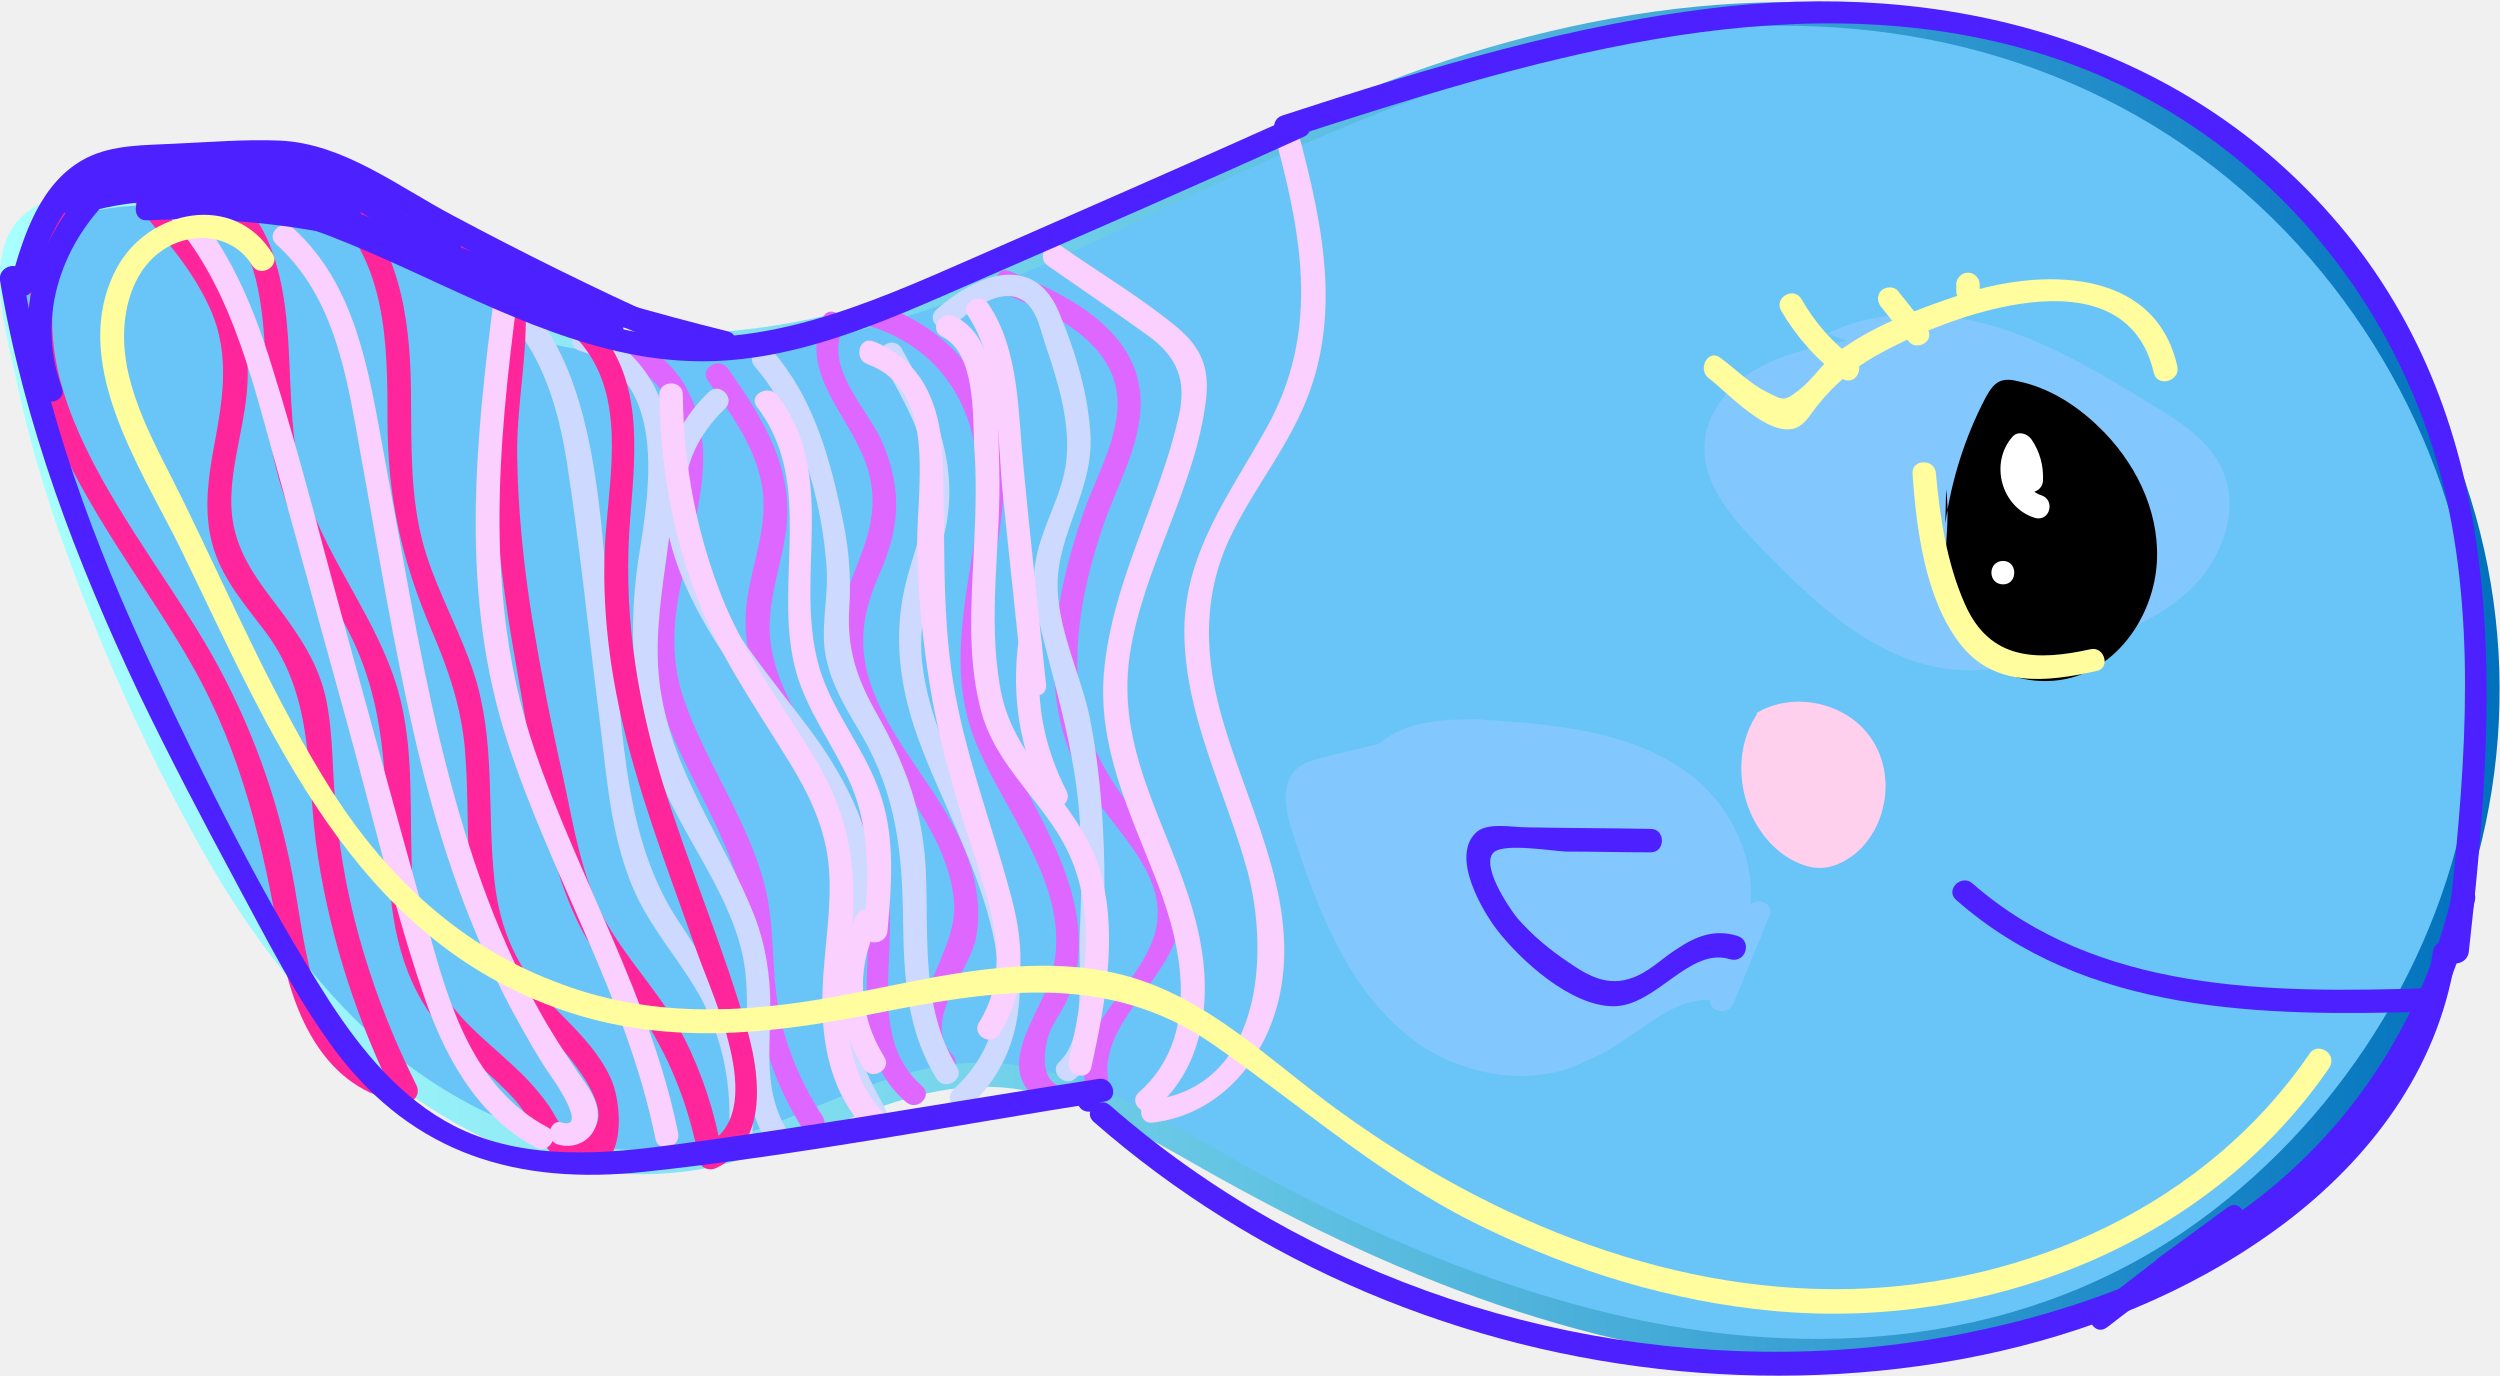
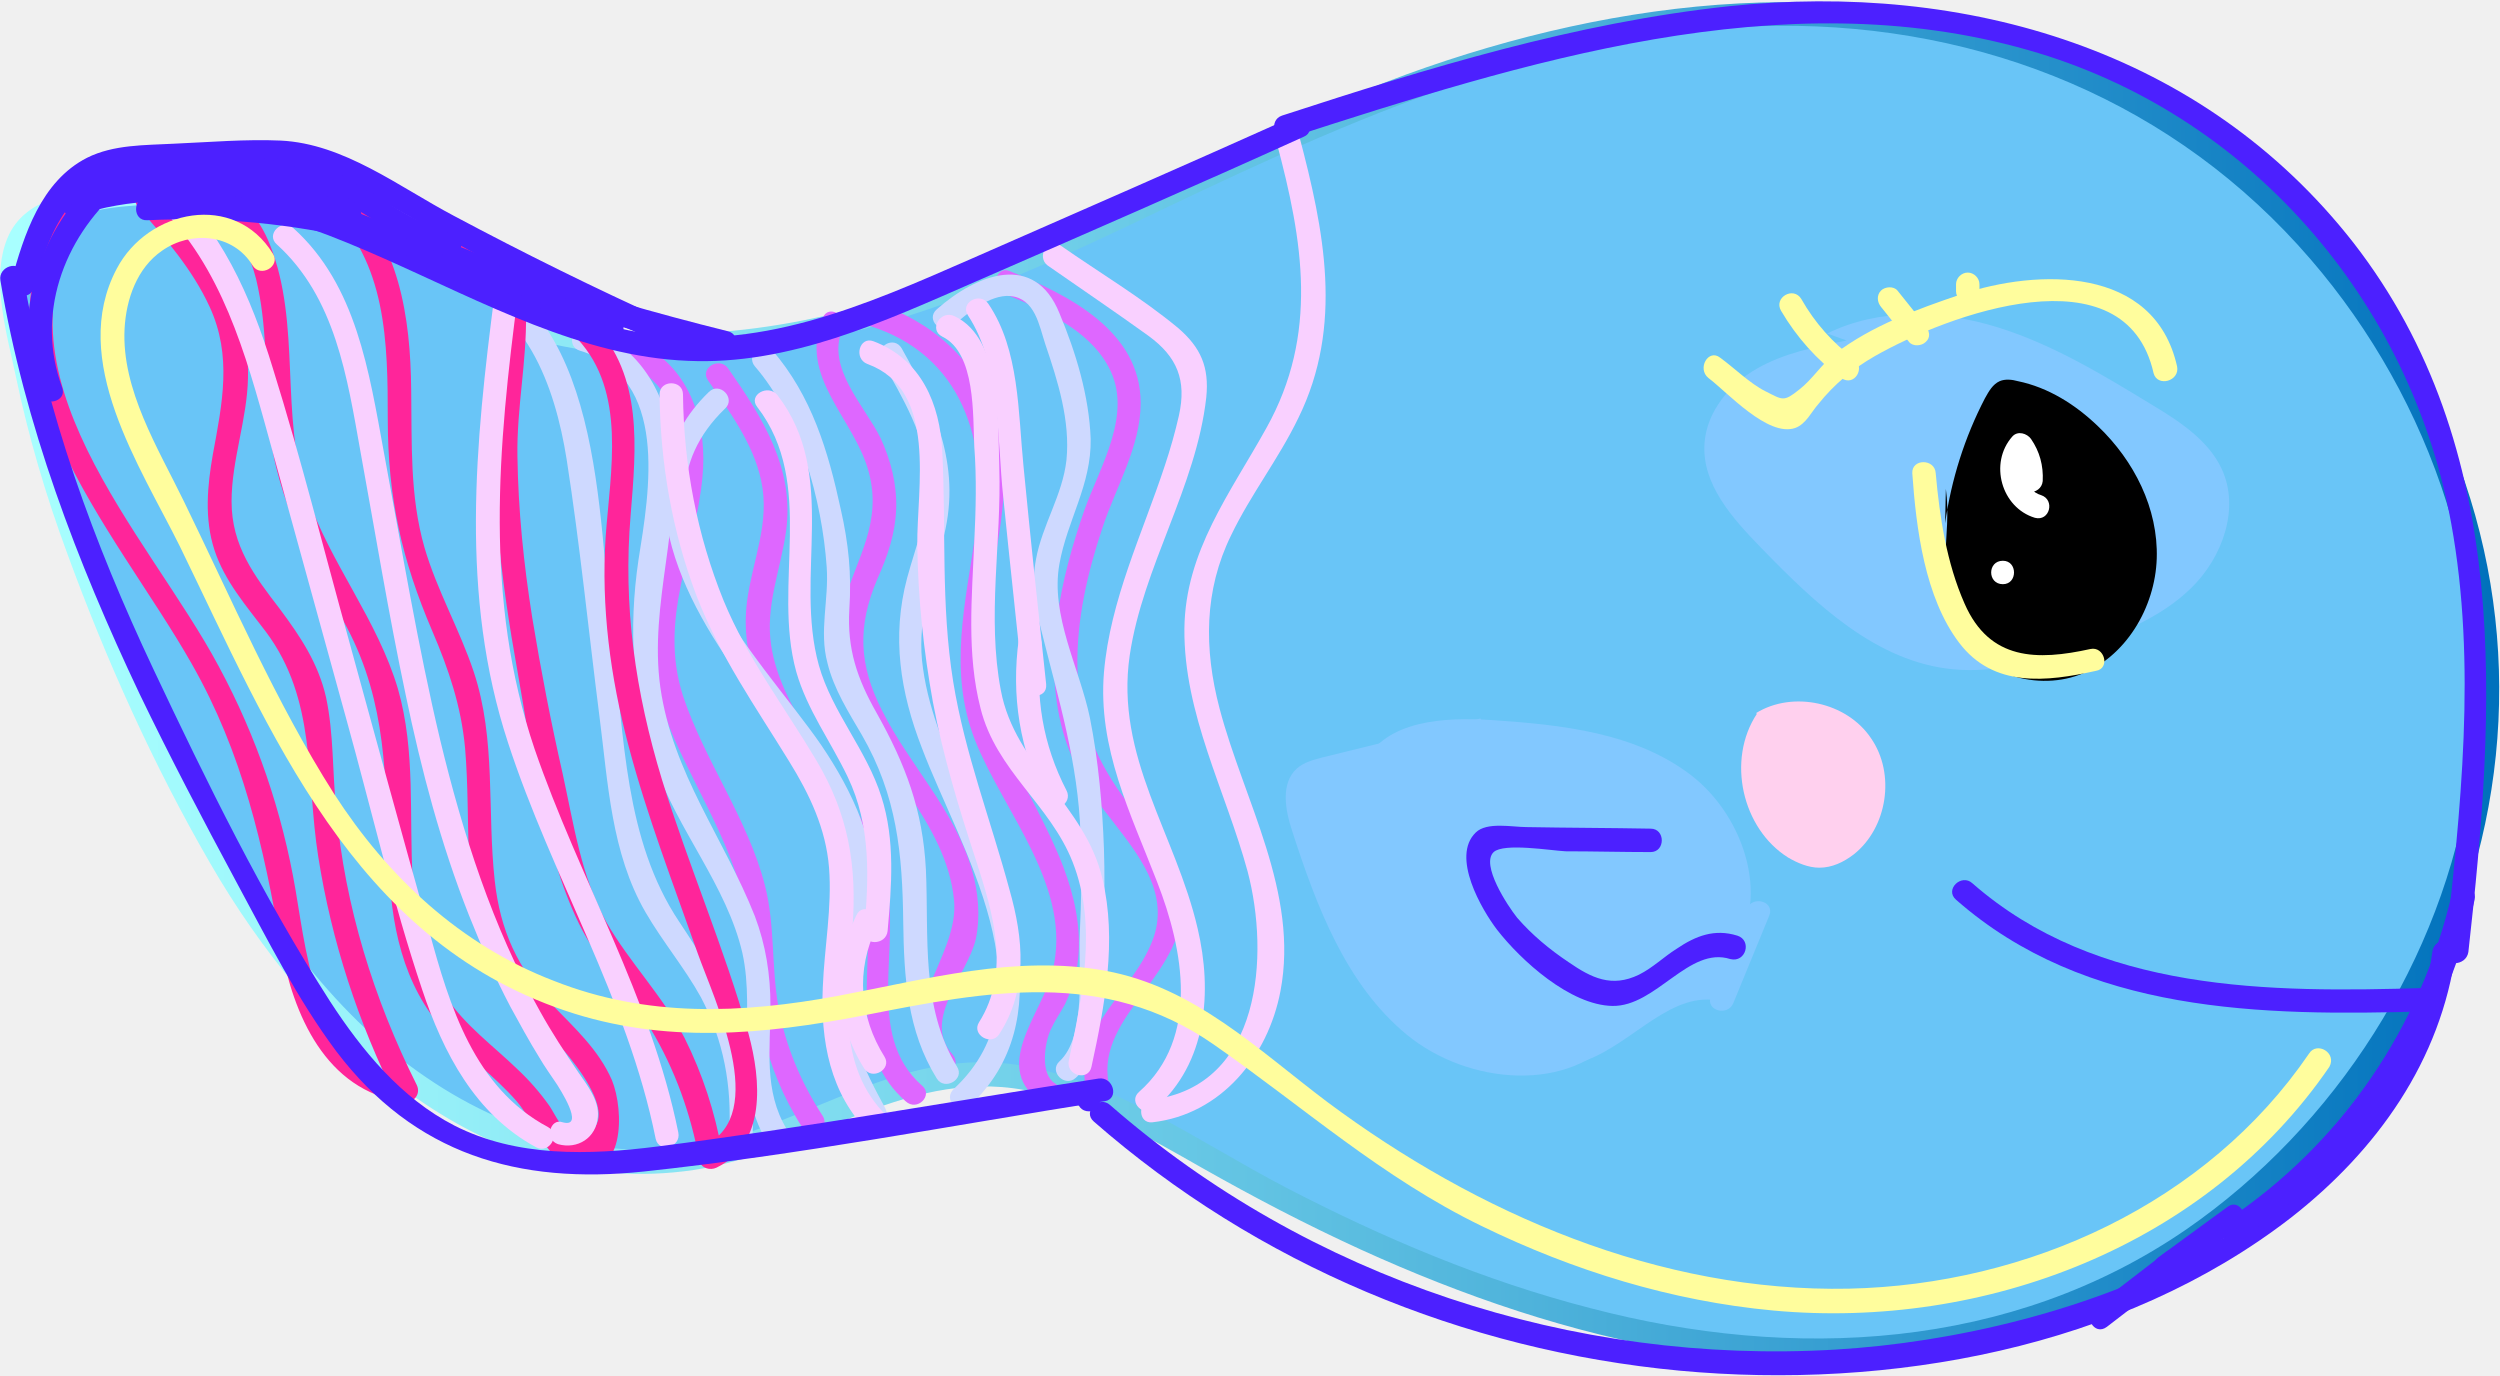
- <svg xmlns="http://www.w3.org/2000/svg" version="1.1" id="Layer_1" x="0px" y="0px" viewBox="0 0 320 176.1" style="enable-background:new 0 0 320 176.1;" xml:space="preserve">
+ <svg xmlns="http://www.w3.org/2000/svg" version="1.1" id="Layer_1" x="0px" y="0px" viewBox="0 0 320 176.1" style="enable-background:new 0 0 320 176.1;" xml:space="preserve" width="106.7" height="58.7">
  <style type="text/css">
	.st0{fill:url(#SVGID_1_);}
	.st1{fill:url(#SVGID_2_);}
	.st2{fill:#A5FFFD;}
	.st3{fill:#DE67FF;}
	.st4{fill:#CED9FF;}
	.st5{fill:#82C8FF;}
	.st6{fill:#FF259A;}
	.st7{fill:#F9D0FF;}
	.st8{fill:#FFFFFF;}
	.st9{fill:#4C20FF;}
	.st10{fill:#FFD0EE;}
	.st11{fill:#FFFD9D;}
</style>
  <g>
    <g>
      <linearGradient id="SVGID_1_" gradientUnits="userSpaceOnUse" x1="50.223" y1="-92.075" x2="48.423" y2="-94.775" gradientTransform="matrix(-1 0 0 1 319.9848 0)">
        <stop offset="0" style="stop-color:#69C5F7" />
        <stop offset="1" style="stop-color:#0071BC" />
      </linearGradient>
      <path class="st0" d="M66.2,41.4c18.1,5.7,37.9,2.3,55.7-4.3s34.3-16.3,51.9-23.5C201.2,2.3,232.5-2.8,260.5,7    c34.1,11.9,58.8,47.1,58,83.3c-0.8,36.2-27.3,70.4-62.2,79.8c-33.8,9.1-69.8-3.8-100.3-21c-10.2-5.8-21-12.3-32.7-11.6    c-11.2,0.7-20.9,7.8-31.8,10.3c-15.6,3.6-32.1-2.9-44.1-13.4c-12-10.6-20-24.8-26.9-39.2C11.9,77.3,4.7,58.6,1.9,39    c-0.5-3.6-0.7-7.7,1.9-10.3c1.5-1.5,3.7-2.1,5.8-2.5c20.6-4.4,43,0.4,60,12.8" />
      <g>
        <linearGradient id="SVGID_2_" gradientUnits="userSpaceOnUse" x1="1.067" y1="87.437" x2="319.067" y2="87.437">
          <stop offset="0" style="stop-color:#A8FFFF" />
          <stop offset="0.12" style="stop-color:#9DF6FB" />
          <stop offset="0.332" style="stop-color:#7FDCEF" />
          <stop offset="0.611" style="stop-color:#4FB3DB" />
          <stop offset="0.943" style="stop-color:#0C7BC1" />
          <stop offset="1" style="stop-color:#0071BC" />
        </linearGradient>
        <path class="st1" d="M65.8,42.8c26.8,8,53.8-2.1,78-13.6c26.8-12.8,53.4-25.7,83.8-25.9c26.3-0.2,50.9,9.8,68.2,29.9     c15.6,18.1,24,42.7,20.4,66.6c-3.5,23.1-17.2,44.4-36.3,57.6c-22.5,15.5-50.4,16.9-76.3,10.1C190,164,177,158.5,164.5,152     c-11.1-5.8-22-13.8-34.6-15.7c-13.3-1.9-24.1,5.8-36.3,9.4c-13.5,3.9-27.7,0-39-7.7c-12.6-8.5-21.3-21.5-28.3-34.7     C18.6,88.8,12,73.6,7.5,57.9c-2-7.1-4.7-15.6-4.4-23c0.4-9.3,15.6-8.8,22.5-8.7c15.5,0.2,30.5,5.2,43.2,14.2     c1.6,1.1,3.1-1.5,1.5-2.6C59.5,30,46.9,25.2,33.7,23.7c-6.6-0.8-13.2-0.7-19.8,0.3C9,24.6,3,25.4,0.9,30.5     C-1.3,35.8,0.9,43,2,48.3c1.6,7.6,3.8,15.1,6.5,22.4c5,13.7,11.1,27.3,18.4,39.9c12.6,21.8,34.5,43.3,61.9,39.2     c15.3-2.3,27.7-13.8,43.9-9.9c7.6,1.8,14.4,5.8,21.1,9.6c6.7,3.8,13.4,7.3,20.4,10.5c25.9,11.8,55.8,19.3,83.9,11.1     c22.8-6.6,41.9-23.6,52.6-44.6c11-21.6,12.3-46.5,3.3-69c-8.8-22.2-26.5-41.1-48.7-50.3c-27.2-11.3-58.2-7.5-85.2,2.3     c-29.8,10.9-56.9,31.1-89.4,33.1c-8.2,0.5-16.2-0.4-24-2.7C64.8,39.4,64,42.3,65.8,42.8L65.8,42.8z" />
      </g>
    </g>
    <g>
      <g>
        <path class="st2" d="M64.9,41.6c3.3,0.4,6.6,0.8,9.9,1.3c1.9,0.2,1.9-2.8,0-3c-3.3-0.4-6.6-0.8-9.9-1.3     C63,38.4,63,41.4,64.9,41.6L64.9,41.6z" />
      </g>
    </g>
    <g>
      <g>
        <path class="st3" d="M128.5,37.6c4.9,2,10.8,4.5,13.4,9.4c3.2,5.9-1.1,12.7-3.1,18.3c-3.1,8.9-5.3,18.9-2.8,28.2     c1.2,4.4,3.5,8,6.3,11.5c3.3,4.3,7.3,9.1,5.4,14.9c-2.4,7.1-10.3,11.3-8.7,19.6c0.4,1.9,3.3,1.1,2.9-0.8     c-1.7-8.9,10.6-14.3,9.2-23.8c-0.7-4.6-3.9-8.4-6.7-12c-4-5.3-6.4-10.7-6.5-17.5c-0.1-6.1,1.3-12.1,3.2-17.8     c1.7-5.2,4.9-10.4,4.9-16c0-9.3-9.4-13.9-16.8-16.9C127.5,34,126.7,36.9,128.5,37.6L128.5,37.6z" />
      </g>
    </g>
    <g>
      <g>
        <path class="st3" d="M135,138.7c-1.9-1.2-1.3-5.2-0.5-6.9c0.5-1.1,1.2-2.1,1.8-3.2c0.9-1.9,1.5-3.8,1.7-5.9c0.4-4-0.5-8-1.9-11.7     c-3.9-10.2-11.2-18.3-10.2-29.9c0.8-9.2,4.5-18.8,1.4-27.9c-2.4-7.1-8.2-12.2-15.3-14.4c-1.8-0.6-2.6,2.3-0.8,2.9     c12,3.7,15.4,14.9,13.7,26.3c-1.3,9.1-3.6,17.9-0.1,26.8c3.7,9.3,12.6,18.9,9.9,29.6c-1.3,5.4-8.2,12.5-1.1,16.9     C135.2,142.3,136.7,139.7,135,138.7L135,138.7z" />
      </g>
    </g>
    <g>
      <g>
        <path class="st3" d="M105.3,40.7c-3.2,7.6,4.1,12.9,5.9,19.8c1.7,6.4-1.5,10.9-3.2,16.6c-1.2,4-0.7,8.1,0.8,12     c3.5,9,12.3,16.2,13.3,26.1c0.8,7.4-8.5,15.1-2.3,21.9c1.3,1.4,3.4-0.7,2.1-2.1c-4-4.4,2-10.3,3-14.8c0.6-2.9,0.3-6-0.5-8.8     c-2.2-7.7-8-13.4-11.5-20.4c-3-5.9-3.2-10.8-0.6-16.9c1.3-2.9,2.3-5.8,2.4-9c0.1-3.1-0.7-6.2-2-9c-2-4.1-7-9-4.9-13.9     C108.6,40.4,106,38.9,105.3,40.7L105.3,40.7z" />
      </g>
    </g>
    <g>
      <g>
        <path class="st3" d="M118,139c-7.5-6.6-2.5-18-4.7-26.6c-1.8-7-6.5-12.8-10.1-18.8c-2-3.4-3.9-7-4.5-10.9     c-0.8-5.1,1.2-9.7,1.9-14.7c1.1-8-3-14.5-7.4-20.8c-1.1-1.6-3.7-0.1-2.6,1.5c2.7,3.9,5.8,8.1,6.8,12.8c1.2,5.4-1.1,10.2-1.8,15.5     c-0.9,7.1,2,13.4,5.7,19.2c4.5,7.2,9.7,14,9.8,22.8c0.1,7.8-1.8,16.2,4.8,22C117.4,142.4,119.5,140.2,118,139L118,139z" />
      </g>
    </g>
    <g>
      <g>
        <path class="st3" d="M81.2,47c9.4,5.3,4.8,17.7,2.9,25.7c-1.8,7.7-1,14.5,2.1,21.7c3.6,8.2,8.8,15.8,9.6,25     c0.7,9.2,1.8,17,6.9,25c1,1.6,3.6,0.1,2.6-1.5c-2.8-4.3-4.8-9-5.7-14.1c-0.9-5.1-0.4-10.3-1.7-15.4c-2.2-8.6-7.7-15.9-10.5-24.3     c-3.2-10,1.6-18.3,2.5-28.1c0.6-6.4-1.3-13.2-7.1-16.5C81,43.5,79.5,46,81.2,47L81.2,47z" />
      </g>
    </g>
    <g>
      <g>
        <path class="st4" d="M74.2,44.9c11.5,3.5,8.9,18,7.5,26.8c-1.3,8.8-0.8,17.7,2.1,26.2c2.9,8.4,9.2,15.5,11.2,24.1     c1.8,8.1-1.4,16.6,3.1,24.1c1,1.7,3.6,0.1,2.6-1.5c-3-4.9-2.1-10.4-2.1-15.8c0-4-0.6-7.8-2-11.5c-4-10.1-10.5-18.2-12.1-29.3     c-1.5-10.7,2.9-21.1,1.4-31.7C85,49.8,81.4,44,75,42C73.2,41.5,72.4,44.4,74.2,44.9L74.2,44.9z" />
      </g>
    </g>
    <g>
      <g>
        <path class="st4" d="M113.3,141.9c-2.7-5-5.5-10.3-4.1-16.2c0.8-3.4,2.4-6.4,2.7-9.9c0.6-7.4-2.8-14.5-6.8-20.4     c-7.7-11.2-26.6-29.3-12.3-43.1c1.4-1.3-0.7-3.5-2.1-2.1c-12.1,11.7-2.4,28.4,5.9,39c6.8,8.6,14.9,18.7,11.6,30.4     c-1.2,4.3-2.9,7.7-2.2,12.3c0.6,4.2,2.7,8,4.7,11.6C111.6,145.1,114.2,143.6,113.3,141.9L113.3,141.9z" />
      </g>
    </g>
    <g>
      <g>
        <path class="st4" d="M96.6,46.9c5.7,6.6,8.6,17.1,9.2,25.7c0.3,4.2-1,8.2,0.1,12.3c0.8,3.3,2.7,6.3,4.4,9.2     c4.5,7.8,5.2,15.2,5.3,24c0.1,7,0.5,13.9,4.3,20c1,1.6,3.6,0.1,2.6-1.5c-4.7-7.7-3.6-16.7-4-25.3c-0.4-7.6-2.6-13.4-6.3-20     c-2.5-4.4-3.8-8.2-3.5-13.3c0.3-4.5-0.1-8.4-1.1-12.8c-1.6-7.4-3.7-14.5-8.8-20.4C97.5,43.3,95.4,45.5,96.6,46.9L96.6,46.9z" />
      </g>
    </g>
    <g>
      <g>
        <path class="st4" d="M124.1,141.6c11.8-11,4.8-28-0.7-40.3c-2.4-5.3-4.8-10.9-5.4-16.8c-0.5-5.4,1.2-10,2.6-15.1     c2.6-9.2-0.7-16.8-5.2-24.8c-1-1.7-3.5-0.2-2.6,1.5c2.7,4.8,5.8,9.9,6,15.5c0.1,4.3-1.6,8.3-2.7,12.4c-2,7.5-0.9,14.6,1.9,21.8     c4.8,12.7,17,31.6,4.1,43.6C120.6,140.8,122.7,142.9,124.1,141.6L124.1,141.6z" />
      </g>
    </g>
    <g>
      <g>
        <path class="st4" d="M122,41.7c1.8-1.6,4.7-4,7.3-3.8c3.2,0.3,3.7,3.8,4.5,6.2c1.6,4.7,3.2,9.8,2.7,14.8     c-0.5,4.5-3.1,8.3-3.9,12.7c-0.6,3.1-0.1,6.2,0.7,9.2c2.2,8.8,4.7,16.9,5,26c0.2,4.3,0.1,8.6-0.1,12.9c-0.2,4.3,0.9,13-2.6,16.2     c-1.4,1.3,0.7,3.4,2.1,2.1c3.1-2.8,2.9-7,3.1-10.9c0.4-6.1,0.7-12.3,0.5-18.4c-0.2-5.6-0.7-11.3-1.8-16.8     c-1.3-6.3-5.1-13.1-3.9-19.7c1-5.6,4.1-10.1,4-16c-0.2-5.5-1.9-11.1-4-16.1c-3.2-7.9-10.6-5-15.7-0.5     C118.4,40.9,120.5,43,122,41.7L122,41.7z" />
      </g>
    </g>
    <g>
      <g>
        <path class="st4" d="M96.3,145.3c0.7-10.8-3.6-18.6-9.4-27.3c-7-10.5-7-23.7-8.5-35.8c-2-16-0.9-43.7-20.6-49.1     C56,32.6,55.2,35.5,57,36C67.3,38.9,71,49.4,72.5,58.8c1.7,10.9,2.8,21.9,4.2,32.9c1.1,8.5,1.5,17.5,5.9,25.1     c2.2,3.8,5,7.1,7.1,10.9c2.9,5.5,4,11.4,3.6,17.6C93.2,147.2,96.2,147.2,96.3,145.3L96.3,145.3z" />
      </g>
    </g>
    <g>
      <path class="st5" d="M221.2,122.6c5.8-6.8,2.3-18-4.8-23.4c-7.1-5.4-16.5-6.4-25.4-7c-6.1-0.4-13.6,0-16.4,5.5    c-1.8,3.5-0.7,7.8,0.4,11.6c2,7,4.1,14.3,8.8,19.9c4.7,5.6,12.6,9.2,19.4,6.5c6-2.3,10.9-9,17.1-7.5" />
    </g>
    <g>
      <path class="st5" d="M233.9,42.7c6.7-3.3,14.7-3,21.8-0.8s13.5,6.1,19.9,10c3.5,2.1,7.1,4.5,8.8,8.1c2.4,5.1,0.1,11.4-3.9,15.3    s-9.4,6-14.8,7.7c-5.1,1.7-10.3,3.2-15.6,2.7c-9.9-0.9-17.7-8.4-24.6-15.5c-3.7-3.8-7.7-8.2-7.3-13.5c0.3-4,3.2-7.5,6.7-9.5    c3.5-2,7.5-2.8,11.5-3.6" />
    </g>
    <g>
      <g>
        <path class="st5" d="M221.9,128.4c1.5-3.7,3.1-7.5,4.6-11.2c0.7-1.8-2.2-2.6-2.9-0.8c-1.5,3.7-3.1,7.5-4.6,11.2     C218.3,129.4,221.2,130.2,221.9,128.4L221.9,128.4z" />
      </g>
    </g>
    <g>
      <path class="st5" d="M189.5,92c-6.8,1.7-13.5,3.3-20.3,5c-1.1,0.3-2.3,0.6-3.2,1.4c-2.1,1.9-1.5,5.3-0.6,8    c3.1,9.6,6.9,19.7,14.7,26.1c7.8,6.4,20.9,7.6,27.3-0.3" />
    </g>
    <g>
      <g>
        <path class="st6" d="M73.9,43.4c6.3,6.8,4.2,16.9,3.6,25.3c-0.6,9,0.6,18,2.9,26.7c2.4,9.1,5.8,17.9,8.9,26.7     c2.1,5.9,9.2,20.6,0.9,24.5c0.7,0.3,1.5,0.6,2.2,0.9c-0.9-5.1-2.5-10-4.8-14.6c-2.8-5.4-7-9.6-10-14.8c-3.2-5.7-4.2-12.6-5.6-19     c-1.5-6.6-2.8-13.3-3.9-20c-1.1-6.9-1.8-13.8-1.9-20.7c-0.1-6.1,1.2-12.1,1.1-18.2c0-4.4-2.4-6.3-6.2-8.1     c-5.8-2.8-11.7-5.4-17.5-8.1c-1.4-0.7-3.2,1.1-1.8,2.4c7.7,7,7.8,17.6,7.8,27.3c0,10,1.8,18,5.7,27.1c2.1,4.9,3.7,9.6,4.2,15     c0.4,4.7,0.3,9.4,0.5,14c0.5,7.9,2.4,14.6,7.9,20.4c1.5,1.6,3.1,3,4.5,4.6c1.5,1.8,5.1,6.4,4,9c-2.4,5.6-5.3-1.1-6.1-2.2     c-1.2-1.7-2.6-3.3-4.1-4.7c-3.1-3-6.7-5.6-9.1-9.2c-3-4.4-3.9-9.7-4.3-15c-0.5-8.2,0.4-16.5-1.9-24.5c-2.6-8.8-8.6-16-11.6-24.6     c-3.6-10.4-0.7-22-4.8-32.3c-2.6-6.6-9.9-11.9-16.5-7.1c-0.8,0.6-1,1.6-0.3,2.4c3.4,3.9,6.9,7.9,9.1,12.7     c2.9,6.3,1.6,12.4,0.4,18.9c-0.7,4-1.1,8.2,0.2,12.2c1.3,4,4.1,7.2,6.6,10.5c6.5,8.7,5.1,18.7,6.7,28.8c1.7,10.8,5.1,21.2,10,31     c0.6-0.7,1.1-1.5,1.7-2.2c-11.8-1.8-13-15.1-14.6-24.5c-1.7-10-5-19.7-9.8-28.6C18.9,68.3-2.2,47.7,10.8,27.4     c1-1.6-1.6-3.1-2.6-1.5C-5.2,46.8,14.7,67.7,24.5,85c6.5,11.4,9.2,23.3,11.4,36.1c1.6,8.8,5.7,18.5,15.7,20     c1.3,0.2,2.3-1,1.7-2.2c-5.5-11-9.2-22.9-10.3-35.2c-0.5-4.8-0.3-9.7-1.3-14.4c-1-4.4-3.3-7.8-5.9-11.3     c-3.3-4.3-6.2-8.1-6.2-13.8c0-5.3,2-10.5,2.1-15.8c0.3-9.6-5.9-17.2-11.8-24c-0.1,0.8-0.2,1.6-0.3,2.4C26.9,21.5,31.9,31,33,36.9     c1.2,5.8,0.9,11.8,1.4,17.6c1,9.8,5.5,17.4,10,25.9c5.1,9.7,4.9,19.2,5.3,29.8c0.3,8.1,1.7,15.8,7.3,22c2.8,3.1,6.3,5.6,9.1,8.8     c2.2,2.5,3.7,7.5,7.3,8.5c6.6,1.9,6.5-7.3,4.9-11.2c-1.7-3.9-4.8-6.7-7.7-9.7c-4.4-4.6-6.6-9.5-7.3-15.8c-1-9,0.2-18.1-2.7-26.8     c-1.8-5.4-4.7-10.4-6.3-15.9c-1.9-6.6-1.6-13.4-1.7-20.2c-0.1-9.3-1.5-19-8.7-25.6c-0.6,0.8-1.2,1.6-1.8,2.4     c5.3,2.5,10.5,4.9,15.8,7.4c3.4,1.6,6.2,3.5,6.3,7.7c0,3-0.7,6.1-0.9,9.1c-0.6,11.7,0.8,23.4,2.9,35c1.9,10.5,3.2,22.8,7.9,32.4     c2.4,4.9,6.3,8.8,9.2,13.5c3.1,5.2,5.1,10.8,6.2,16.8c0.2,1,1.4,1.3,2.2,0.9c6.4-3.1,5.7-11.2,4.1-17.1     c-3.1-11-7.7-21.6-11.1-32.6c-3.4-11.2-5-22.2-4-33.9c0.7-8.6,1.6-17.7-4.7-24.4C74.7,39.9,72.6,42,73.9,43.4L73.9,43.4z" />
      </g>
    </g>
    <g>
      <g>
        <path class="st7" d="M18.6,24.8c8.8,7.5,12.2,18.4,15.2,29.2c3.5,12.7,7,25.4,10.5,38.1c3.2,11.5,5.9,23.3,9.7,34.6     c2.7,8.1,6.8,16,14.6,20.2c1.7,0.9,3.2-1.7,1.5-2.6c-9.4-5-12.6-15.5-15.2-25.1c-3.5-12.4-6.9-24.9-10.3-37.3     c-3.2-11.5-6.1-23.2-9.7-34.7C32.1,38,28.2,29,20.7,22.6C19.2,21.4,17.1,23.5,18.6,24.8L18.6,24.8z" />
      </g>
    </g>
    <g>
      <g>
        <path class="st7" d="M71.4,146.5c2.5,0.7,4.9-0.8,5.1-3.5c0.2-2.1-1.4-4.1-2.5-5.7c-1.7-2.5-3.4-5.1-4.9-7.8     c-6.1-10.8-9.9-22.8-12.8-34.8c-2.9-12.2-4.9-24.5-7.2-36.8c-1.9-10.3-3.5-21.4-11.6-28.7c-1.4-1.3-3.6,0.8-2.1,2.1     c7.5,6.8,9,17,10.7,26.5c1.9,10.4,3.6,20.8,5.8,31.2c2,9.6,4.5,19.1,8.1,28.2c1.6,4,3.3,7.9,5.3,11.7c1.2,2.2,2.4,4.4,3.7,6.5     c0.7,1.2,1.5,2.3,2.3,3.5c0.1,0.2,3.7,5.6,0.7,4.8C70.4,143.1,69.6,145.9,71.4,146.5L71.4,146.5z" />
      </g>
    </g>
    <g>
      <g>
        <path class="st7" d="M63.3,37.5c-2.5,19.3-4.5,38.7,1.7,57.6c5.6,17.2,15.3,32.8,18.9,50.7c0.4,1.9,3.3,1.1,2.9-0.8     c-3.5-17.3-12.7-32.5-18.4-49.1c-6.5-19.2-4.7-38.6-2.1-58.4C66.5,35.6,63.5,35.6,63.3,37.5L63.3,37.5z" />
      </g>
    </g>
    <g>
      <g>
        <path class="st7" d="M113.6,143c-6.7-6.5-5.1-15.9-4.5-24.2c0.6-7.9-0.5-14.5-4.6-21.4c-4.1-6.9-8.8-13-11.9-20.5     c-3.4-8.4-5.1-17.3-5.2-26.4c0-1.9-3-1.9-3,0c0.1,8.8,1.6,17.5,4.7,25.7c3,7.8,7.6,14.3,11.9,21.3c2.6,4.2,4.7,8.6,5.1,13.6     c0.4,5.1-0.6,10.2-0.8,15.3c-0.3,6.8,0.9,13.7,6,18.7C112.9,146.5,115,144.4,113.6,143L113.6,143z" />
      </g>
    </g>
    <g>
      <g>
        <path class="st7" d="M96.9,52.1c7.6,9.9,1.9,22.7,5,33.9c1.4,4.9,4.4,8.9,6.6,13.5c3,6.3,2.7,12.9,2.1,19.7c-0.2,1.9,2.8,1.9,3,0     c0.5-5.7,1-11.6-0.8-17.2c-1.9-6-6.3-10.8-8-16.8c-3.2-11.5,2.6-24.3-5.3-34.6C98.3,49.1,95.7,50.6,96.9,52.1L96.9,52.1z" />
      </g>
    </g>
    <g>
      <g>
        <path class="st7" d="M111,46.6c9.1,3.3,6.3,15.9,6.4,23.3c0.1,6.7,0.8,13.4,2,20c1.3,6.9,3.3,13.5,5.5,20.2     c2.2,6.8,4.5,14.3,0.4,20.8c-1,1.6,1.6,3.1,2.6,1.5c3.7-5.7,3.1-12.2,1.3-18.5c-2.4-8.9-5.7-17.4-7.2-26.6     c-1.6-9.9-0.9-19.6-1.4-29.5c-0.3-6.1-2.7-11.8-8.8-14.1C110,43,109.2,45.9,111,46.6L111,46.6z" />
      </g>
    </g>
    <g>
      <g>
        <path class="st7" d="M113.2,135.3c-3.2-5.1-3.7-11.1-1-16.6c0.8-1.7-1.8-3.3-2.6-1.5c-3.1,6.4-2.8,13.6,1,19.6     C111.6,138.4,114.2,136.9,113.2,135.3L113.2,135.3z" />
      </g>
    </g>
    <g>
      <g>
        <path class="st7" d="M120.6,43.1c4.3,2.1,3.9,10.1,4.1,14.1c0.3,4,0.2,8,0,12.1c-0.3,7.1-1,14.4,0.8,21.4c2,8,8.9,12.3,11.8,19.7     c3.2,8.1,1.2,17.3-0.5,25.4c-0.4,1.9,2.5,2.7,2.9,0.8c1.7-7.8,3.3-16.2,1.4-24.1c-2.2-9.4-11.2-14.5-13-24.1     c-1.8-9.4,0.1-19.1-0.2-28.5c-0.2-5.6,0.4-16.5-5.7-19.4C120.4,39.6,118.8,42.2,120.6,43.1L120.6,43.1z" />
      </g>
    </g>
    <g>
      <g>
        <path class="st7" d="M133.9,87.6c-1-9.3-2-18.6-2.9-27.9c-0.7-6.9-0.5-14.9-4.5-20.8c-1.1-1.6-3.7-0.1-2.6,1.5     c4.2,6.4,3.7,15.8,4.5,23.2c0.8,8,1.7,16,2.5,24C131.1,89.5,134.1,89.6,133.9,87.6L133.9,87.6z" />
      </g>
    </g>
    <g>
      <g>
        <path class="st7" d="M130.4,81.8c-1,7.3,0.1,14.3,3.5,20.9c0.9,1.7,3.5,0.2,2.6-1.5c-3-5.8-4.1-12.1-3.2-18.6     C133.5,80.7,130.6,79.9,130.4,81.8L130.4,81.8z" />
      </g>
    </g>
    <g>
      <g>
        <path class="st7" d="M134.1,34c4.3,3,8.6,5.9,12.9,9c3.7,2.7,4.9,5.7,3.9,10.2c-0.5,2.2-1.1,4.3-1.8,6.4     c-2.9,8.8-7,17.2-7.8,26.5c-0.8,9.7,3.4,18,6.8,26.8c3.4,8.7,5.5,20-2.3,26.9c-1.5,1.3,0.7,3.4,2.1,2.1c6.6-5.8,7.3-14.9,5.4-23     c-2.8-12.1-10.6-22-8.7-35c1.7-11.4,8.5-21.5,9.8-33c0.4-3.9-0.7-6.4-3.6-8.9c-4.7-3.9-10.1-7.1-15.1-10.6     C134.1,30.3,132.6,32.9,134.1,34L134.1,34z" />
      </g>
    </g>
    <g>
      <g>
        <path class="st7" d="M147.5,143.7c8.8-1,14.8-8.4,16.4-16.8c2.4-12.6-4.7-24.4-7.8-36.2c-2-7.6-2-15.1,1.5-22.2     c2.5-5.2,6.1-9.8,8.6-15c5.8-11.8,3.3-24,0.1-36.1c-0.5-1.9-3.4-1.1-2.9,0.8c3.4,12.7,5.4,24.6-1.3,36.6     c-4.6,8.3-10.4,15.8-10.5,25.7c-0.1,10.9,5.3,20.8,8.1,31.1c2.8,10.6,1.8,27.5-12.3,29.2C145.6,140.9,145.6,143.9,147.5,143.7     L147.5,143.7z" />
      </g>
    </g>
    <g>
      <path d="M249,67c0.8-5.6,2.5-11,5.1-16c0.5-0.9,1-1.8,1.9-2.2c0.7-0.3,1.6-0.2,2.3,0c3.9,0.8,7.4,3,10.3,5.8    c4.6,4.4,7.7,10.5,7.5,16.9c-0.2,6.3-4,12.7-9.9,14.9s-13.5-0.4-16.1-6.2c-2.4-5.4-0.2-11.7-1-17.6" />
    </g>
    <g>
      <g>
        <path class="st8" d="M261.5,61.6c0.1-2-0.4-3.8-1.5-5.4c-0.5-0.7-1.7-1.1-2.4-0.3c-3,3.4-1.4,9.1,2.9,10.4     c1.9,0.5,2.6-2.3,0.8-2.9c-2.1-0.6-3.1-3.7-1.6-5.4c-0.8-0.1-1.6-0.2-2.4-0.3c0.8,1.2,1.2,2.4,1.1,3.9     C258.3,63.5,261.3,63.5,261.5,61.6L261.5,61.6z" />
      </g>
    </g>
    <g>
      <g>
        <path class="st8" d="M256.4,74.8c1.9,0,1.9-3,0-3C254.4,71.8,254.4,74.8,256.4,74.8L256.4,74.8z" />
      </g>
    </g>
    <g>
      <g>
        <path class="st9" d="M310.5,126.5c-20,0.6-42,0.6-58-13.4c-1.4-1.3-3.6,0.8-2.1,2.1c16.6,14.6,39.1,14.9,60.1,14.3     C312.5,129.4,312.5,126.4,310.5,126.5L310.5,126.5z" />
      </g>
    </g>
    <g>
      <path class="st10" d="M224.8,91.3c4.7-2.9,11.6-1.4,14.7,3.2c3.2,4.6,2.1,11.5-2.2,14.9c-1.3,1-2.8,1.7-4.4,1.7    c-1.4,0-2.8-0.6-4-1.3c-5.9-3.7-7.9-12.5-4-18.4" />
    </g>
    <g>
      <g>
        <path class="st9" d="M165.4,15c-13.6,6.1-27.3,12.1-41,18.1c-13.7,6-27.6,12.2-42.9,9.4C57,38,35.2,16.3,8.9,24.7     c-1.8,0.6-1,3.5,0.8,2.9C37.6,18.6,60.9,45.1,88,46.2c13.1,0.6,25.3-5.1,37-10.2c14-6.1,28-12.2,41.9-18.5     C168.6,16.8,167.1,14.2,165.4,15L165.4,15z" />
      </g>
    </g>
    <g>
      <g>
        <path class="st9" d="M78.7,40.7c-18-3.2-32.9-18.4-51.9-16.6c-1.9,0.2-1.9,3.2,0,3c18.6-1.7,33.4,13.4,51.1,16.5     C79.8,43.9,80.6,41.1,78.7,40.7L78.7,40.7z" />
      </g>
    </g>
    <g>
      <g>
        <path class="st9" d="M73.2,38.4c-16.6-9.5-35.3-14.1-54.4-13.2c-1.9,0.1-1.9,3.1,0,3c18.6-0.9,36.8,3.5,52.9,12.8     C73.3,41.9,74.9,39.4,73.2,38.4L73.2,38.4z" />
      </g>
    </g>
    <g>
      <g>
        <path class="st9" d="M93.1,42.4c-18.5-4.6-36.6-10.6-54.3-18c-1.8-0.7-2.6,2.2-0.8,2.9c17.6,7.3,35.7,13.3,54.3,18     C94.2,45.7,95,42.8,93.1,42.4L93.1,42.4z" />
      </g>
    </g>
    <g>
      <g>
        <path class="st9" d="M4.3,36.8c2.2-8,5-14.5,14.3-15.2c7.3-0.6,16.9-2.1,23.7,0.9c6.9,3,13.4,7.4,20.1,10.8     c7.1,3.7,14.2,7.1,21.5,10.4c1.7,0.8,3.3-1.8,1.5-2.6c-9.3-4.2-18.4-8.7-27.4-13.5C51,23.9,44,18.4,35.9,18     c-4.5-0.2-9.1,0.2-13.7,0.4c-3.7,0.2-7.7,0.1-11.1,1.8C5.2,23.2,3,30.1,1.4,36C0.9,37.9,3.8,38.7,4.3,36.8L4.3,36.8z" />
      </g>
    </g>
    <g>
      <g>
        <path class="st9" d="M58,29.9c-8-1.9-13.1-9-21.7-9.6c-8.9-0.6-17.5,3.5-26.4,2.5c-1.9-0.2-1.9,2.8,0,3     c8.5,0.9,16.4-2.6,24.9-2.6c9,0.1,14.2,7.5,22.5,9.5C59,33.3,59.8,30.4,58,29.9L58,29.9z" />
      </g>
    </g>
    <g>
      <g>
        <path class="st9" d="M45.8,26.5c-7.2-7.6-18.2-7.4-27.9-6.7c-1.9,0.1-1.9,3.1,0,3c8.9-0.7,19.1-1.2,25.8,5.8     C45,30.1,47.1,27.9,45.8,26.5L45.8,26.5z" />
      </g>
    </g>
    <g>
      <g>
        <path class="st9" d="M41.7,25c-8.9-2.9-18.1-4.1-27.4-3.6c-1.9,0.1-1.9,3.1,0,3c9.1-0.5,17.9,0.6,26.6,3.5     C42.7,28.5,43.5,25.6,41.7,25L41.7,25z" />
      </g>
    </g>
    <g>
      <g>
        <path class="st9" d="M13,22.1c-7.9,7-11.8,18.1-8,28.3c0.7,1.8,3.6,1,2.9-0.8c-3.4-9.2,0.1-19,7.3-25.3     C16.5,22.9,14.4,20.8,13,22.1L13,22.1z" />
      </g>
    </g>
    <g>
      <g>
        <path class="st9" d="M0,35.9c3.1,18.5,9.8,36,17.8,52.9c3.9,8.1,8.1,16.1,12.4,24.1c4,7.4,7.8,15,12.8,21.7     c10,13.2,23.3,17.1,39.4,15.4c19.7-2.1,39.4-5.9,59-9c1.9-0.3,1.1-3.2-0.8-2.9c-18.8,2.9-37.6,6.3-56.5,8.7     c-8.7,1.1-18,1.4-26-2.7c-6.8-3.5-11.8-9.6-15.9-15.9c-8.6-13.4-15.8-28.1-22.6-42.5C12,69.6,5.8,52.8,2.9,35.1     C2.5,33.2-0.3,34.1,0,35.9L0,35.9z" />
      </g>
    </g>
    <g>
      <g>
        <path class="st9" d="M311.4,121.8c-4.6,34.6-46.3,49.2-76.4,51c-33.6,2-67.5-9.1-92.9-31.3c-1.4-1.3-3.6,0.8-2.1,2.1     c20.9,18.3,47.3,29.3,75,31.9c26.8,2.5,56.6-2.8,78.3-19.6c11-8.6,19.2-20.1,21.1-34.1C314.7,119.9,311.7,119.9,311.4,121.8     L311.4,121.8z" />
      </g>
    </g>
    <g>
      <g>
        <path class="st9" d="M316,121.9c3.5-31.3,5.7-64.5-14.7-90.8C282,6.4,251.7-2.4,221.3,0.8c-19.6,2.1-38.5,7.9-57.2,14     c-1.8,0.6-1,3.5,0.8,2.9c30-9.7,63.2-20.3,94.7-11.3c28.2,8,49,32,54.2,60.6c3.3,18.1,1.2,36.8-0.8,54.9     C312.7,123.8,315.7,123.8,316,121.9L316,121.9z" />
      </g>
    </g>
    <g>
      <g>
        <path class="st9" d="M139.4,142.3c1.9,0,1.9-3,0-3C137.4,139.3,137.4,142.3,139.4,142.3L139.4,142.3z" />
      </g>
    </g>
    <g>
      <g>
        <path class="st9" d="M286.6,158.9c15.3-10.2,26.1-25.7,30.2-43.7c0.4-1.9-2.5-2.7-2.9-0.8c-4,17.2-14.2,32.1-28.9,41.9     C283.5,157.4,285,160,286.6,158.9L286.6,158.9z" />
      </g>
    </g>
    <g>
      <g>
        <path class="st9" d="M277.8,163.6c3-2.2,5.9-4.3,8.9-6.5c1.5-1.1,0-3.7-1.5-2.6c-3,2.2-5.9,4.3-8.9,6.5     C274.7,162.2,276.2,164.8,277.8,163.6L277.8,163.6z" />
      </g>
    </g>
    <g>
      <g>
        <path class="st9" d="M269.7,169.9c3-2.3,6.1-4.7,9.1-7c1.5-1.2,0-3.8-1.5-2.6c-3,2.3-6.1,4.7-9.1,7     C266.6,168.5,268.1,171.1,269.7,169.9L269.7,169.9z" />
      </g>
    </g>
    <g>
      <g>
        <path class="st9" d="M222.4,119.8c-2.9-0.9-5.3,0-7.8,1.7c-1.6,1-3,2.4-4.8,3.3c-3.5,1.7-6.1,0.4-9-1.6c-2.4-1.6-4.7-3.5-6.6-5.7     c-1.2-1.5-4.7-6.8-3-8.4c1.3-1.2,7.3-0.2,9.2-0.1c3.6,0,7.3,0.1,10.9,0.1c1.9,0,1.9-3,0-3c-5.3-0.1-10.6-0.1-15.9-0.2     c-1.8,0-5.1-0.7-6.5,0.7c-3.2,3.1,0.8,9.9,2.7,12.4c3.1,4,9.4,9.7,14.8,9.8c5.6,0.1,9.8-7.7,15.1-6     C223.5,123.3,224.3,120.4,222.4,119.8L222.4,119.8z" />
      </g>
    </g>
    <g>
      <g>
        <path class="st11" d="M267.6,83.1c-6.8,1.5-12.9,1.5-16.1-5.8c-2.3-5.2-3.2-11.1-3.7-16.7c-0.1-1.9-3.1-1.9-3,0     c0.5,7.1,1.6,15.9,6,21.7c4.4,5.8,11.2,5,17.5,3.6C270.2,85.6,269.4,82.7,267.6,83.1L267.6,83.1z" />
      </g>
    </g>
    <g>
      <g>
        <path class="st11" d="M278.7,46.9c-2.9-12.9-17.8-12.5-27.7-9.2c-5.6,1.9-11.4,4-16.1,7.6c-1.7,1.3-2.9,3.3-4.6,4.6     c-2,1.6-2.1,1.3-4.3,0.2c-2-1-4-3-5.8-4.3c-1.5-1.2-3,1.4-1.5,2.6c2.4,1.8,7.6,7.6,11.1,6.4c1.4-0.5,2.1-2.1,3-3.1     c2-2.5,4.4-4.5,7.2-6.1c9.3-5.3,32.1-13.8,35.7,2.2C276.2,49.6,279.1,48.8,278.7,46.9L278.7,46.9z" />
      </g>
    </g>
    <g>
      <g>
        <path class="st11" d="M237.3,45.9c-2.7-2-5-4.6-6.7-7.6c-1-1.7-3.6-0.2-2.6,1.5c2,3.4,4.6,6.3,7.7,8.6     C237.4,49.6,238.9,47,237.3,45.9L237.3,45.9z" />
      </g>
    </g>
    <g>
      <g>
        <path class="st11" d="M246.5,41.7c-1.2-1.5-2.4-3-3.6-4.5c-0.5-0.6-1.6-0.5-2.1,0c-0.6,0.6-0.5,1.5,0,2.1c1.2,1.5,2.4,3,3.6,4.5     c0.5,0.6,1.6,0.5,2.1,0C247.2,43.2,247,42.4,246.5,41.7L246.5,41.7z" />
      </g>
    </g>
    <g>
      <g>
        <path class="st11" d="M253.4,37.3c0-0.3,0-0.6,0-0.9c0-0.8-0.7-1.5-1.5-1.5c-0.8,0-1.5,0.7-1.5,1.5c0,0.3,0,0.6,0,0.9     c0,0.8,0.7,1.5,1.5,1.5C252.7,38.8,253.4,38.1,253.4,37.3L253.4,37.3z" />
      </g>
    </g>
    <g>
      <g>
        <path class="st11" d="M295.6,134.9c-13.1,19.2-36,29.6-58.9,30.1c-24.3,0.5-47.6-9.6-66.8-23.9c-8.9-6.7-17-14.7-28.4-16.8     c-11.5-2.1-23,1.1-34.2,3.2c-12.4,2.3-24.5,2.8-36.4-1.9c-12-4.6-21.3-13.3-28.2-24c-7.5-11.8-13.1-24.9-19.2-37.4     c-3.3-6.8-8-14.3-7.6-22.1c0.2-3.8,1.6-7.8,4.8-10c3.7-2.6,9.1-2.2,11.6,1.9c1,1.6,3.6,0.1,2.6-1.5c-4.9-8-16-5.7-20,1.9     c-6.2,11.7,3,25.3,8.1,35.6c11.6,23.8,22.1,50.2,49.3,59.4c12.7,4.3,25.4,3.1,38.3,0.6c15.7-3.1,30.7-6,44.7,3.7     c11.5,8,21.6,17.1,34.4,23.3c11.7,5.7,24.3,9.6,37.3,10.8c27.1,2.5,55.5-8.3,71.2-31.2C299.2,134.8,296.6,133.3,295.6,134.9     L295.6,134.9z" />
      </g>
    </g>
  </g>
</svg>
